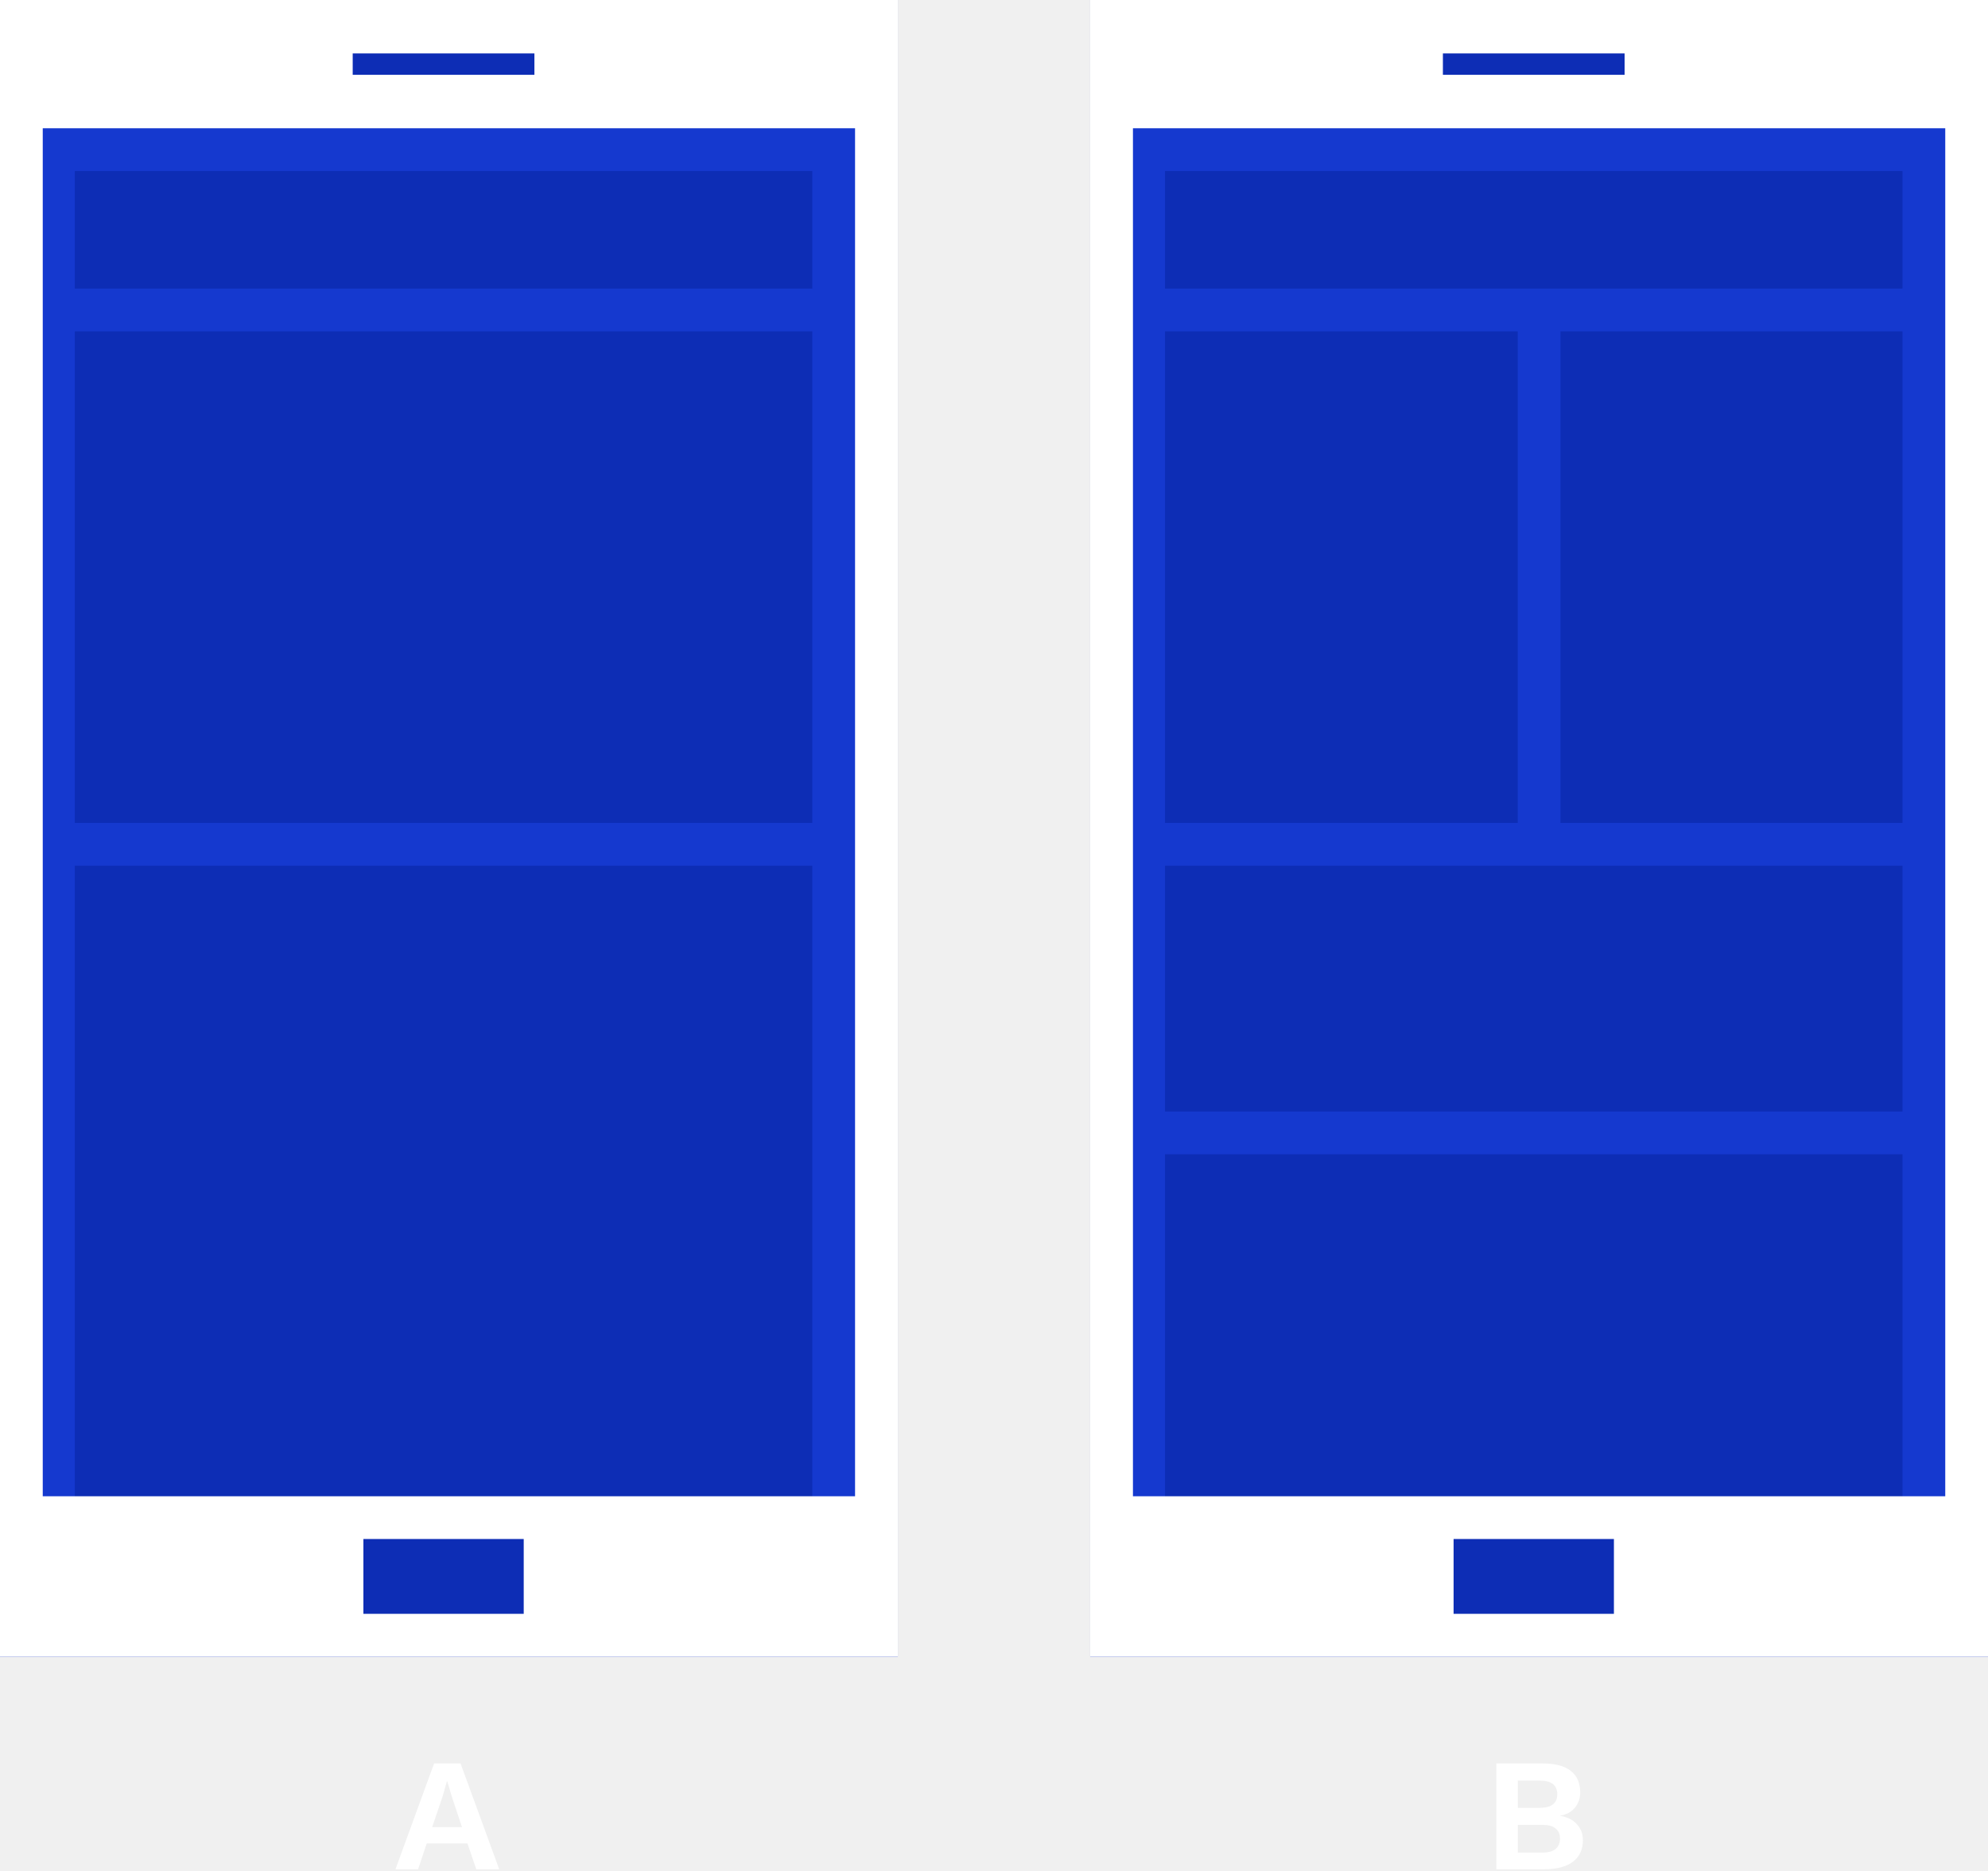
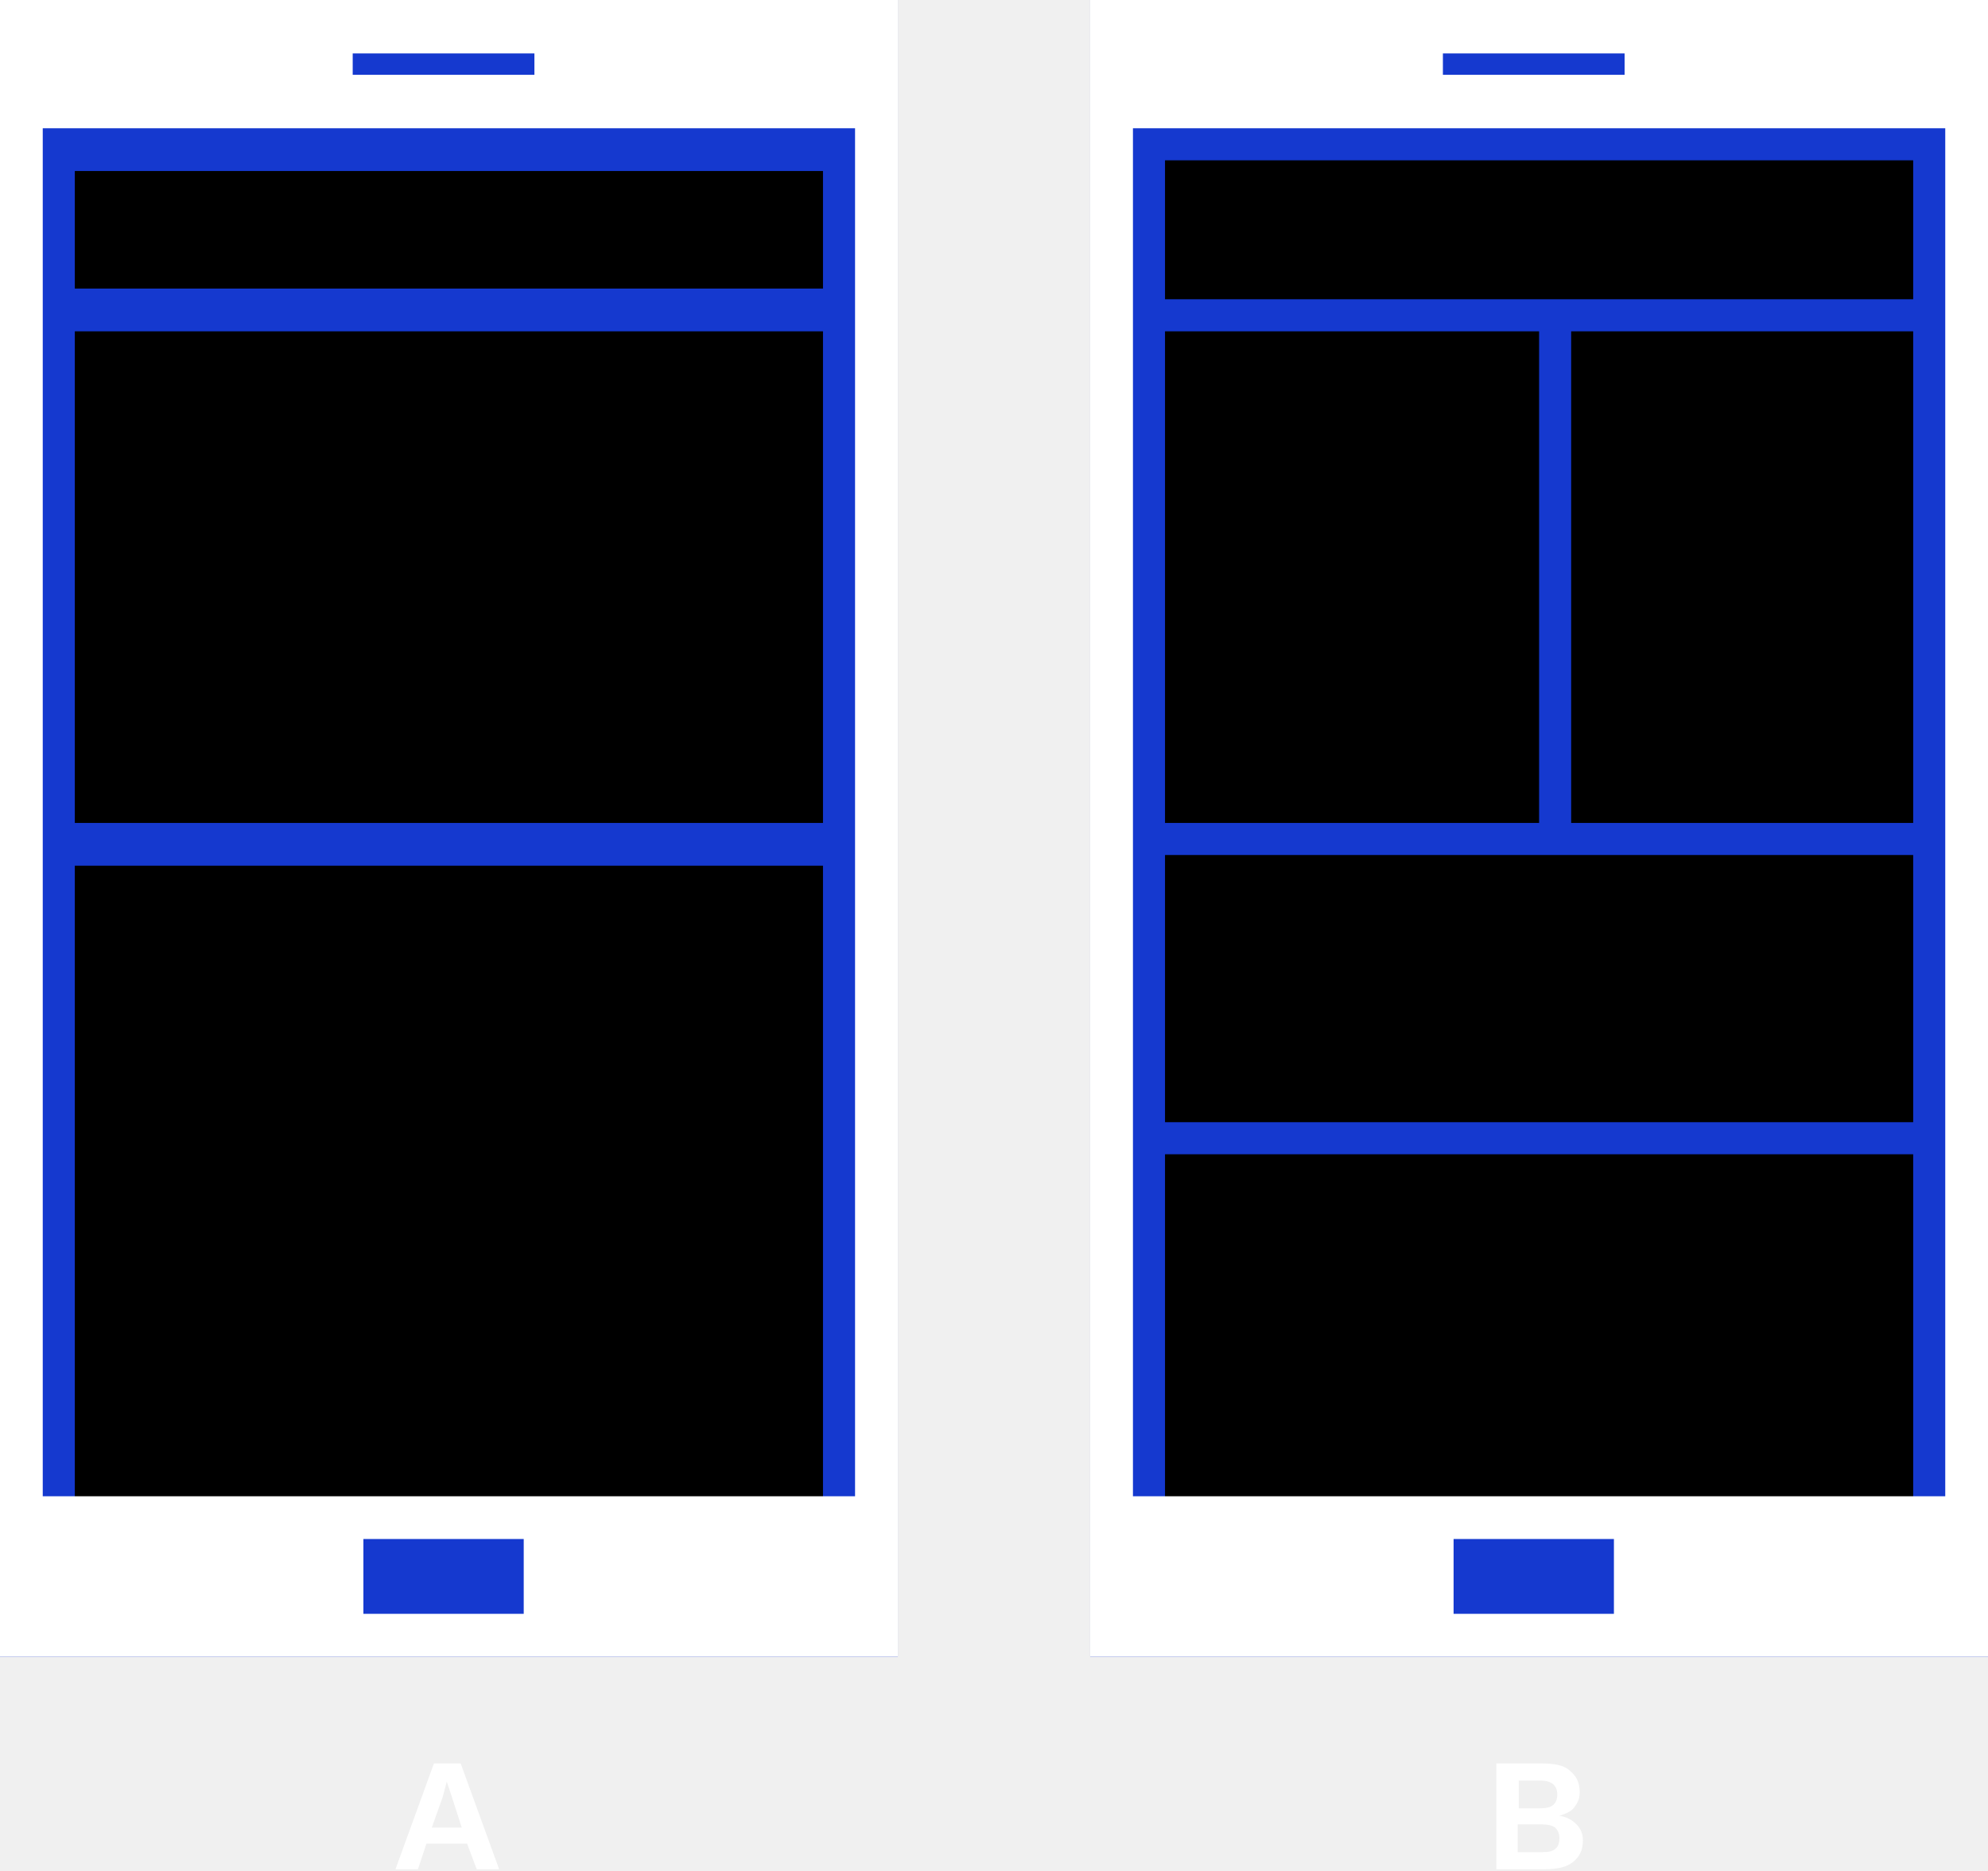
- <svg xmlns="http://www.w3.org/2000/svg" width="186" height="175" viewBox="0 0 186 175" fill="none">
-   <path d="M0 0H84V155H0V0Z" fill="#1539CF" />
-   <path d="M43.735 172.485H39.925L39.115 174.9H37L40.615 165H43.09L46.705 174.9H44.56L43.735 172.485ZM43.225 170.955L42.295 168.165L41.845 166.665H41.815L41.395 168.135L40.435 170.955H43.225Z" fill="white" />
-   <path d="M140 165H144.335C145.515 165 146.395 165.235 146.975 165.705C147.555 166.165 147.845 166.83 147.845 167.7C147.845 168.25 147.68 168.73 147.35 169.14C147.02 169.54 146.555 169.79 145.955 169.89V169.905C146.635 170.005 147.16 170.265 147.53 170.685C147.91 171.095 148.1 171.595 148.1 172.185C148.1 173.045 147.79 173.715 147.17 174.195C146.55 174.665 145.655 174.9 144.485 174.9H140V165ZM144.05 169.155C145.15 169.155 145.7 168.73 145.7 167.88C145.7 167.03 145.15 166.605 144.05 166.605H142.01V169.155H144.05ZM144.305 173.34C144.855 173.34 145.265 173.23 145.535 173.01C145.815 172.78 145.955 172.455 145.955 172.035C145.955 171.615 145.815 171.295 145.535 171.075C145.265 170.855 144.855 170.745 144.305 170.745H142.01V173.34H144.305Z" fill="white" />
-   <path d="M7 16H76V27H7V16Z" fill="#0D2DB5" />
-   <path d="M7 31H76V77H7V31Z" fill="#0D2DB5" />
-   <path d="M7 81H76V147H7V81Z" fill="#0D2DB5" />
-   <path fill-rule="evenodd" clip-rule="evenodd" d="M4 140V12H80V140H4ZM0 155V0H84V155H0Z" fill="white" />
-   <path d="M33 5H50V7H33V5Z" fill="#0D2DB5" />
-   <path d="M34 144H49V151H34V144Z" fill="#0D2DB5" />
-   <path d="M102 0H186V155H102V0Z" fill="#1539CF" />
-   <path d="M109 16H178V27H109V16Z" fill="#0D2DB5" />
-   <path d="M109 31H142V77H109V31Z" fill="#0D2DB5" />
-   <path d="M146 31H178V77H146V31Z" fill="#0D2DB5" />
-   <path d="M109 81H178V104H109V81Z" fill="#0D2DB5" />
-   <path d="M109 108H178V141H109V108Z" fill="#0D2DB5" />
-   <path fill-rule="evenodd" clip-rule="evenodd" d="M106 140V12H182V140H106ZM102 155V0H186V155H102Z" fill="white" />
-   <path d="M135 5H152V7H135V5Z" fill="#0D2DB5" />
-   <path d="M136 144H151V151H136V144Z" fill="#0D2DB5" />
+ <svg xmlns="http://www.w3.org/2000/svg" enable-background="new 0 0 186 175" viewBox="0 0 186 175">
+   <path fill="#1539cf" d="M0 0h84v155H0z" />
+   <path fill="#fff" d="M43.7 172.5h-3.8l-.8 2.4H37l3.6-9.9h2.5l3.6 9.9h-2.1zm-.5-1.5l-.9-2.8-.5-1.5-.4 1.5-1 2.8zM140 165h4.3c1.2 0 2.1.2 2.6.7.6.5.9 1.1.9 2 0 .6-.2 1-.5 1.4s-.8.6-1.4.8c.7.1 1.2.4 1.6.8s.6.9.6 1.5c0 .9-.3 1.5-.9 2s-1.5.7-2.7.7H140zm4.1 4.2c1.1 0 1.6-.4 1.6-1.3s-.6-1.3-1.6-1.3h-2v2.6zm.2 4.1c.6 0 1-.1 1.2-.3.3-.2.4-.6.4-1s-.1-.7-.4-1c-.3-.2-.7-.3-1.2-.3H142v2.6z" />
+   <path d="M7 16h70v11H7zM7 31h70v46H7zM7 81h70v66H7z" />
+   <path fill="#fff" fill-rule="evenodd" d="M4 140V12h76v128zm-4 15V0h84v155z" clip-rule="evenodd" />
+   <g fill="#1539cf">
+     <path d="M33 5h17v2H33zM34 144h15v7H34zM102 0h84v155h-84z" />
+   </g>
+   <path d="M109 15h70v13h-70zM109 31h35v46h-35zM147 31h32v46h-32zM109 80h70v25h-70zM109 108h70v33h-70z" />
+   <path fill="#fff" fill-rule="evenodd" d="M106 140V12h76v128zm-4 15V0h84v155z" clip-rule="evenodd" />
+   <path fill="#1539cf" d="M135 5h17v2h-17zM136 144h15v7h-15z" />
</svg>
